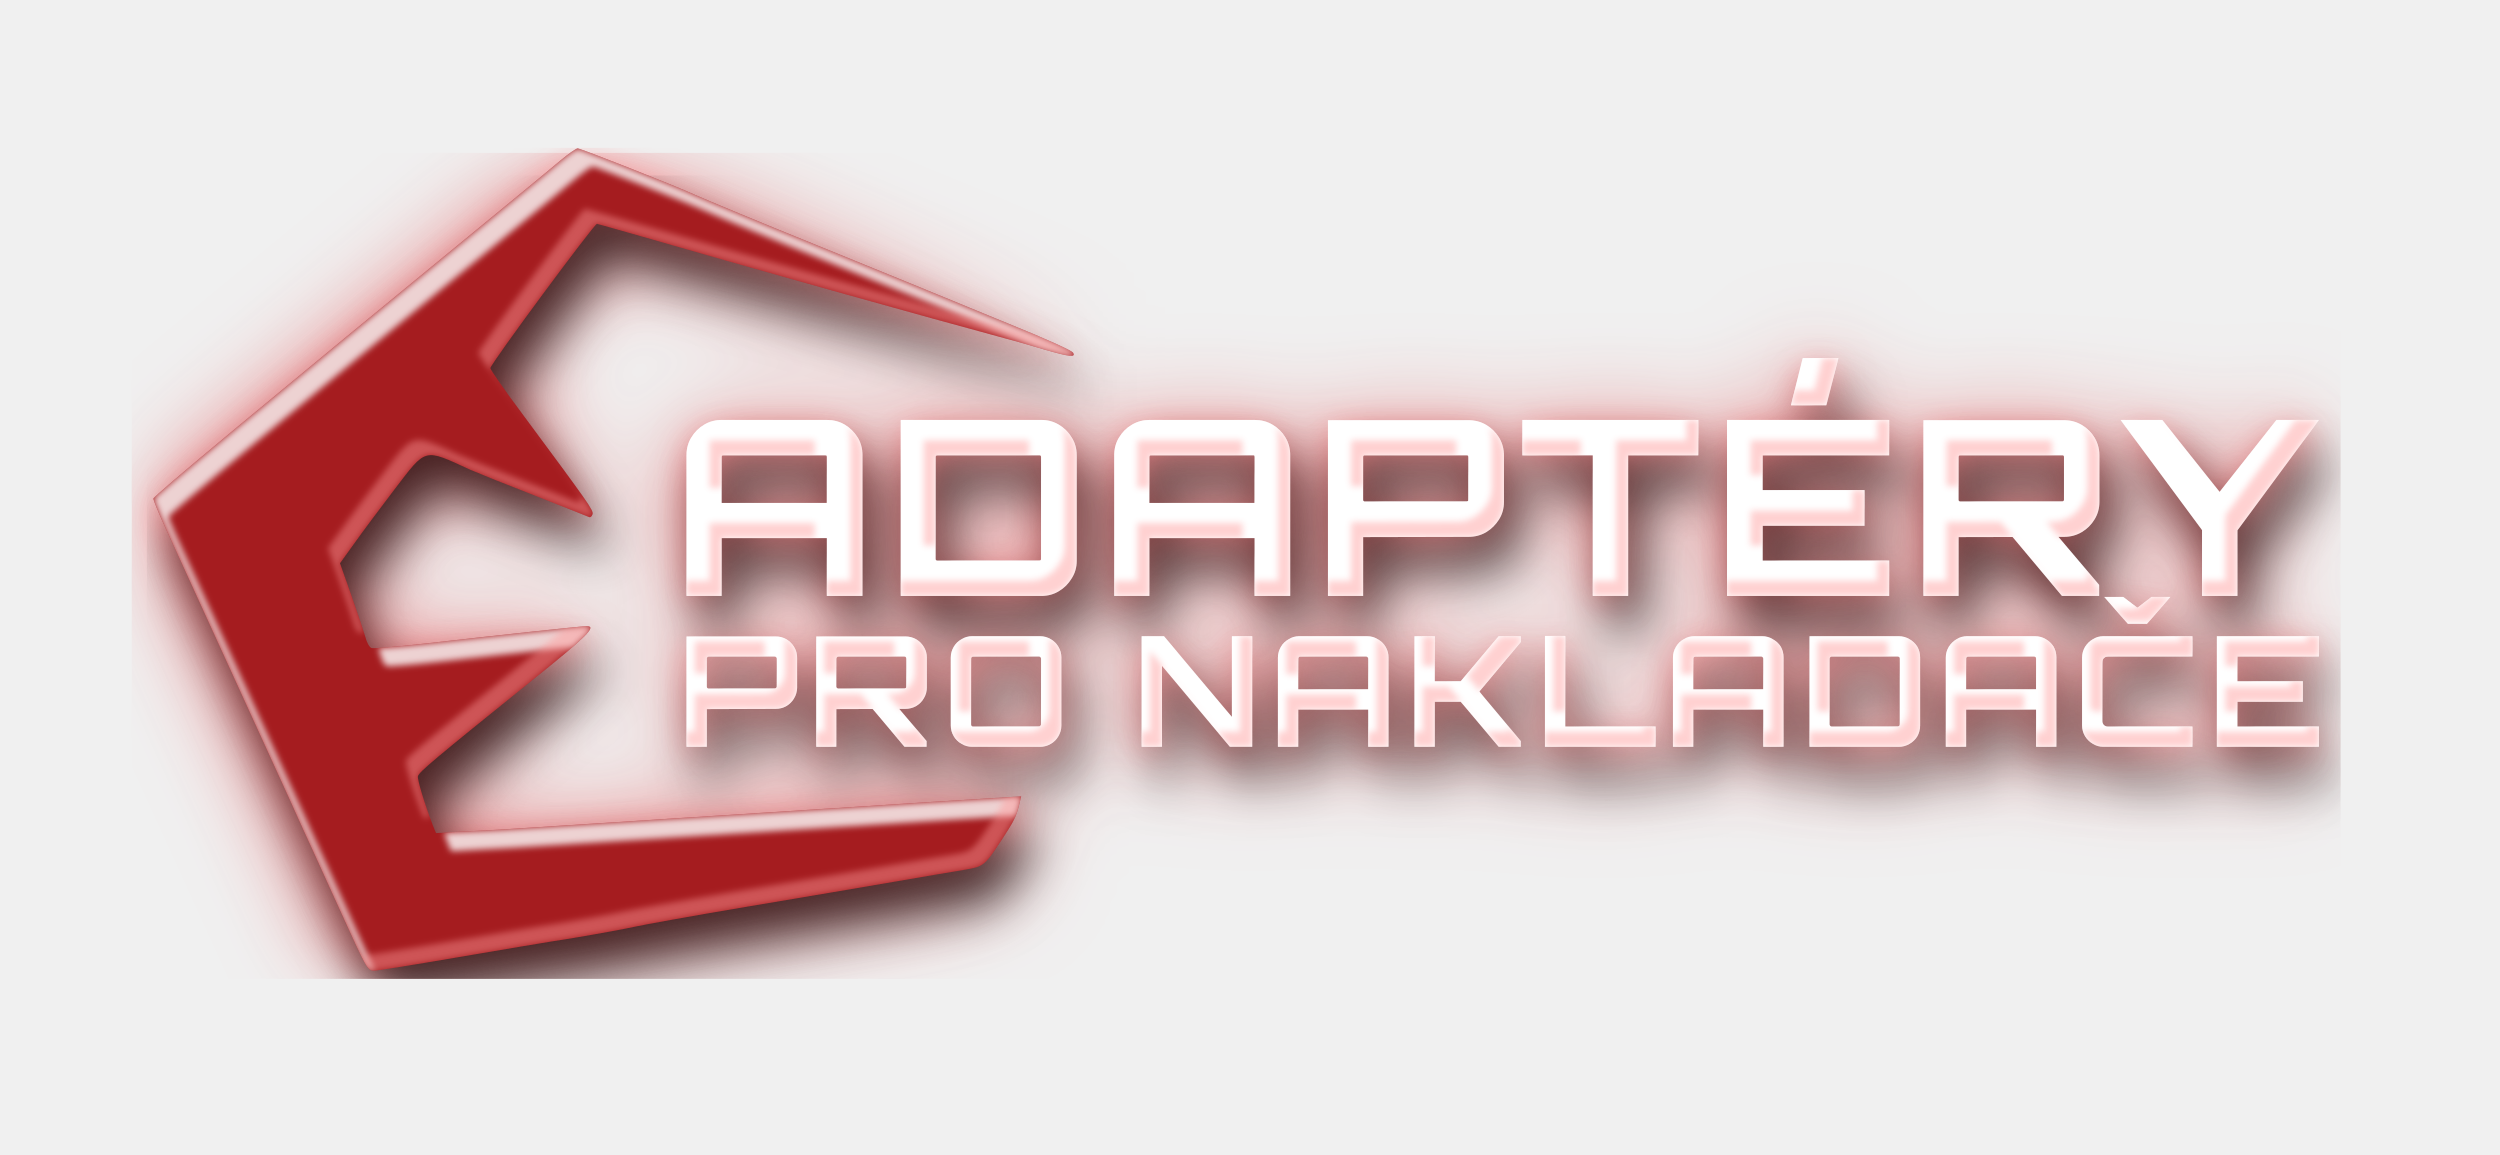
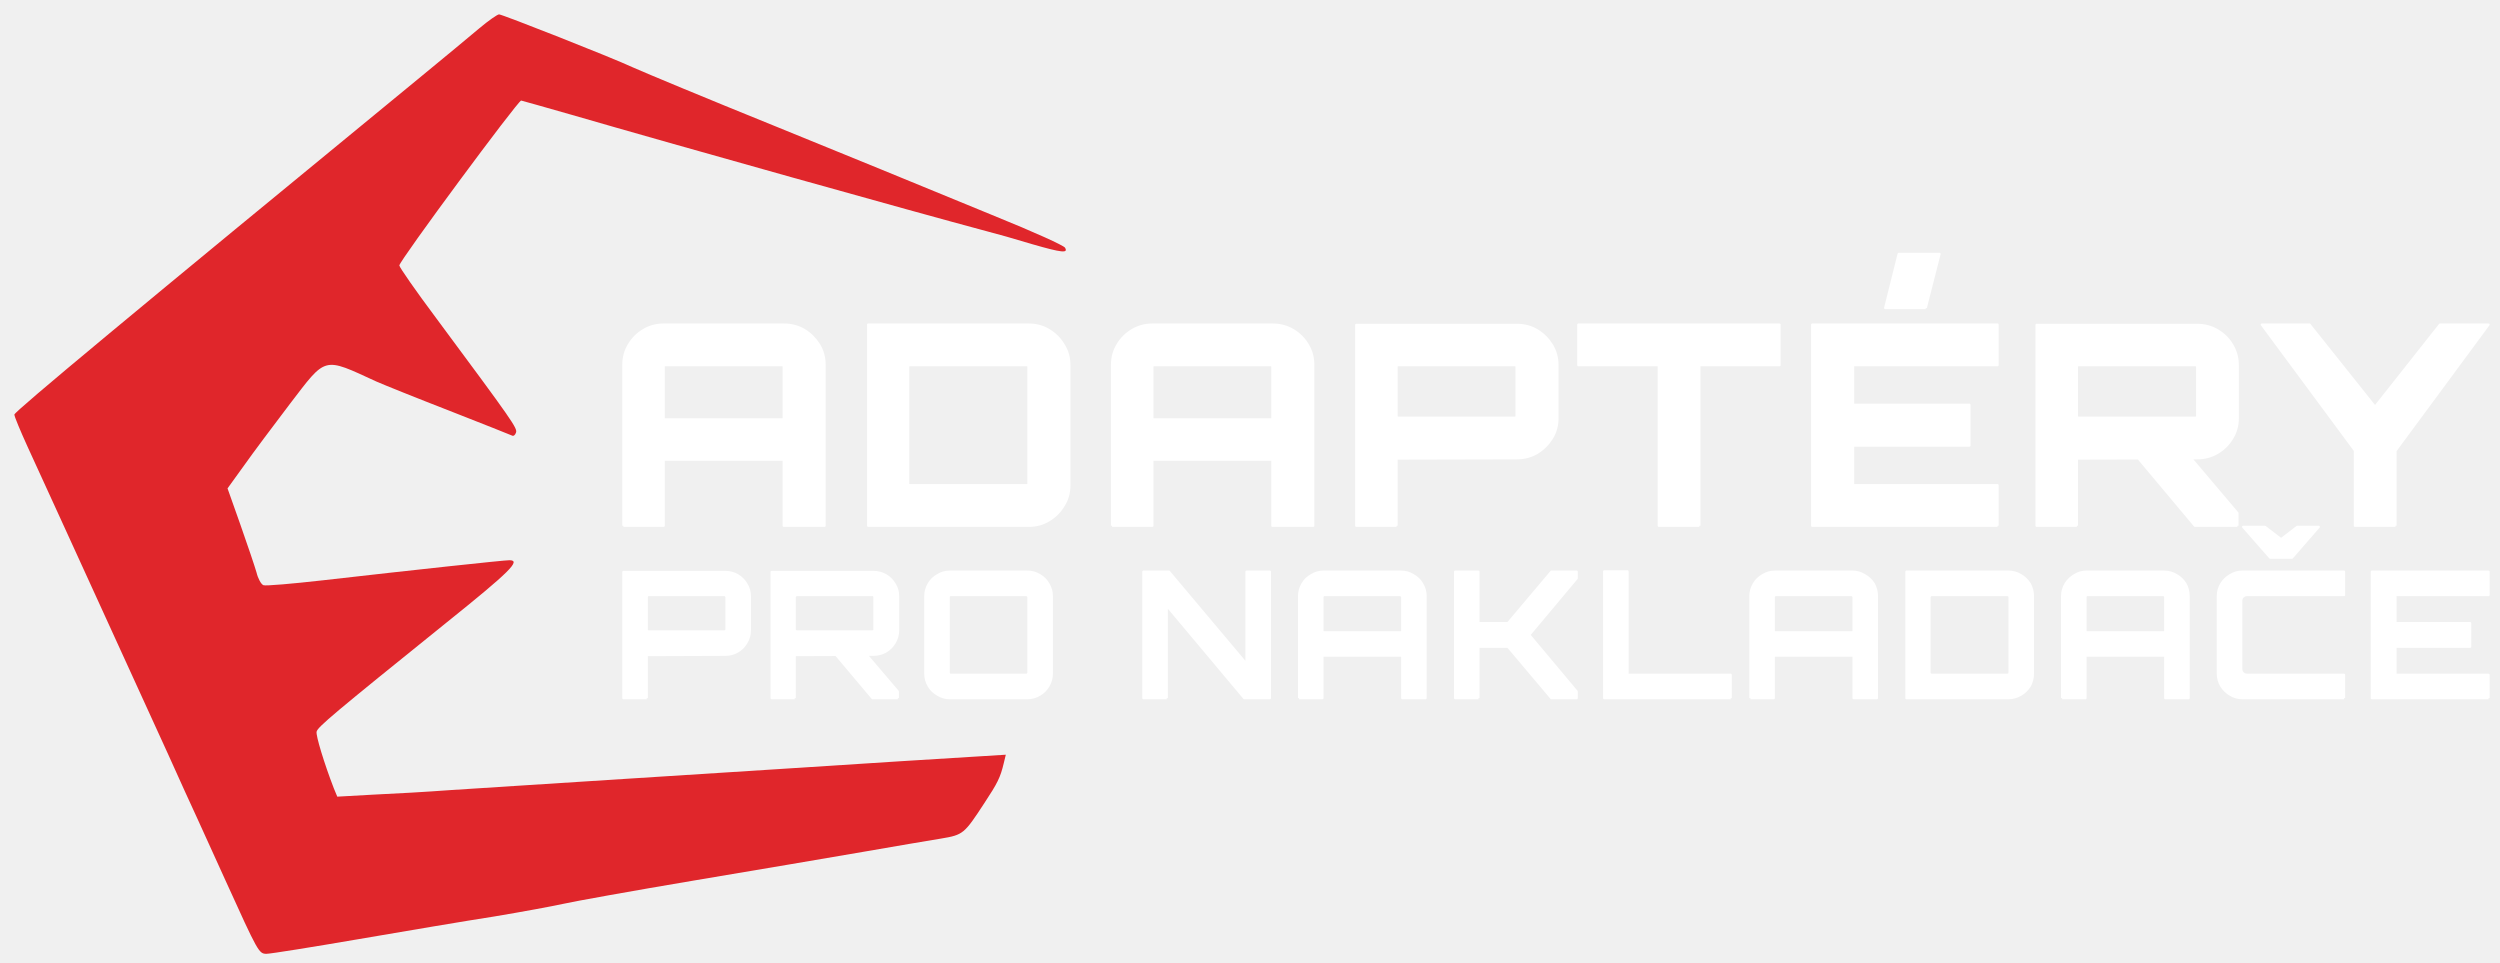
- <svg xmlns="http://www.w3.org/2000/svg" viewBox="-11 -43 994.2 459" role="img" aria-label="Adaptéry pro nakladače">
-   <defs id="fx-defs">
-     <filter id="fx" x="-1%" y="-1%" width="102%" height="102%" color-interpolation-filters="sRGB">
-       <feGaussianBlur in="SourceAlpha" stdDeviation="20" result="g0" />
-       <feOffset in="g0" dy="5" result="go0" />
-       <feFlood flood-color="#E0383C" flood-opacity="0.75" />
-       <feComposite in2="go0" operator="in" result="glow0" />
-       <feGaussianBlur in="SourceAlpha" stdDeviation="7" result="g1" />
-       <feOffset in="g1" dy="3" result="go1" />
-       <feFlood flood-color="#FF5A5E" flood-opacity="0.55" />
-       <feComposite in2="go1" operator="in" result="glow1" />
-       <feGaussianBlur in="SourceAlpha" stdDeviation="10" result="d1" />
-       <feOffset in="d1" dx="6" dy="14" result="d1o" />
-       <feFlood flood-color="#000" flood-opacity="0.7" />
-       <feComposite in2="d1o" operator="in" result="drop" />
-       <feOffset in="SourceAlpha" dx="6" dy="7.2" result="hlo" />
-       <feComposite in="SourceAlpha" in2="hlo" operator="out" result="hle" />
-       <feGaussianBlur in="hle" stdDeviation="1.3" result="hlb" />
-       <feFlood flood-color="#fff" flood-opacity="0.8" />
-       <feComposite in2="hlb" operator="in" />
-       <feComposite in2="SourceAlpha" operator="in" result="hl" />
-       <feOffset in="SourceAlpha" dx="-4.8" dy="-6" result="rfo" />
-       <feComposite in="SourceAlpha" in2="rfo" operator="out" result="rfe" />
-       <feGaussianBlur in="rfe" stdDeviation="1.3" result="rfb" />
-       <feFlood flood-color="#FF9A9A" flood-opacity="0.45" />
-       <feComposite in2="rfb" operator="in" />
-       <feComposite in2="SourceAlpha" operator="in" result="rf" />
-       <feMerge>
-         <feMergeNode in="glow0" />
-         <feMergeNode in="glow1" />
-         <feMergeNode in="drop" />
-         <feMergeNode in="SourceGraphic" />
-         <feMergeNode in="hl" />
-         <feMergeNode in="rf" />
-       </feMerge>
-     </filter>
-   </defs>
-   <g filter="url(#fx)">
-     <path fill="#A51C1F" transform="translate(0 360) scale(.1 -.1)" d="M2119 3392 c-31 -26 -127 -106 -215 -178 -988 -811 -1404 -1157 -1404 -1167 0 -7 21 -57 46 -112 25 -55 79 -172 119 -260 40 -88 123 -270 185 -405 62 -135 145 -317 185 -405 39 -88 85 -187 100 -220 15 -33 60 -132 100 -220 114 -251 116 -255 143 -255 13 0 157 23 320 51 163 28 376 64 473 79 96 16 204 36 240 44 35 8 240 45 454 81 215 36 480 81 590 100 110 19 232 40 270 46 78 13 81 16 151 123 46 70 56 89 68 140 l7 29 -113 -7 c-62 -4 -178 -11 -258 -16 -219 -14 -571 -37 -1015 -65 -220 -14 -465 -30 -545 -35 -80 -6 -202 -13 -271 -16 l-125 -7 -12 29 c-34 88 -63 184 -60 197 3 16 59 63 451 379 223 179 262 218 220 218 -19 0 -335 -34 -650 -70 -106 -12 -199 -20 -206 -17 -8 3 -19 23 -24 44 -6 21 -31 95 -56 166 l-45 127 57 79 c31 44 103 140 160 215 128 167 114 164 301 78 25 -11 139 -57 255 -102 115 -45 213 -84 217 -86 5 -3 11 1 14 10 6 15 -11 39 -278 399 -71 95 -128 177 -128 183 0 16 413 574 424 574 2 0 82 -23 177 -50 358 -104 1193 -338 1444 -405 28 -7 99 -27 158 -45 104 -30 126 -32 114 -12 -6 8 -99 51 -257 115 -221 91 -555 228 -750 307 -247 100 -451 185 -496 205 -75 35 -456 185 -467 185 -7 -1 -37 -22 -68 -48z" />
-     <path fill="#FFFFFF" d="M262 194L262 194L262 138Q262 134.1 263.9 131Q265.8 127.8 269 125.9Q272.1 124 276 124L276 124L317.9 124Q321.8 124 325 125.9Q328.1 127.8 330.1 131Q332 134.1 332 138L332 138L332 194L317.8 194L317.8 171L276 171L276 194L262 194M276 157L276 157L317.8 157L317.8 138.7Q317.8 138.4 317.7 138.2Q317.5 138.1 317.2 138.1L317.2 138.1L276.6 138.1Q276.3 138.1 276.1 138.2Q276 138.4 276 138.7L276 138.7L276 157M403.1 194L347.2 194L347.2 124L403.1 124Q407 124 410.1 125.9Q413.3 127.8 415.2 131Q417.2 134.1 417.2 138L417.2 138L417.2 180Q417.2 183.9 415.2 187Q413.3 190.2 410.1 192.1Q407 194 403.1 194L403.1 194M361.7 179.9L361.7 179.9L402.4 179.9Q402.7 179.9 402.8 179.8Q403 179.6 403 179.3L403 179.3L403 138.7Q403 138.4 402.8 138.2Q402.7 138.1 402.4 138.1L402.4 138.1L361.7 138.1Q361.5 138.1 361.3 138.2Q361.1 138.4 361.1 138.7L361.1 138.7L361.1 179.3Q361.1 179.6 361.3 179.8Q361.5 179.9 361.7 179.9M432.1 194L432.1 194L432.1 138Q432.1 134.1 434 131Q435.9 127.8 439.1 125.9Q442.3 124 446.1 124L446.1 124L488 124Q491.9 124 495.1 125.9Q498.3 127.8 500.2 131Q502.1 134.1 502.1 138L502.1 138L502.1 194L487.9 194L487.9 171L446.1 171L446.1 194L432.1 194M446.1 157L446.1 157L487.9 157L487.9 138.7Q487.9 138.4 487.8 138.2Q487.7 138.1 487.4 138.1L487.4 138.1L446.7 138.1Q446.4 138.1 446.3 138.2Q446.1 138.4 446.1 138.7L446.1 138.7L446.1 157M531.1 194L517.1 194L517.1 124.1L573 124.1Q576.9 124.1 580.1 126Q583.2 127.9 585.2 131.1Q587.1 134.3 587.1 138.1L587.1 138.1L587.1 156.6Q587.1 160.4 585.2 163.5Q583.2 166.7 580.1 168.6Q576.9 170.5 573 170.5L573 170.5L531.1 170.6L531.1 194M531.7 156.4L531.7 156.4L572.3 156.4Q572.6 156.4 572.8 156.2Q572.9 156.1 572.9 155.9L572.9 155.9L572.9 138.7Q572.9 138.4 572.8 138.2Q572.6 138.1 572.3 138.1L572.3 138.1L531.7 138.1Q531.4 138.1 531.3 138.2Q531.1 138.4 531.1 138.7L531.1 138.7L531.1 155.9Q531.1 156.1 531.3 156.2Q531.4 156.4 531.7 156.4M636.5 194L622.4 194L622.4 194L622.4 138.1L594.4 138.1L594.4 124L664.4 124L664.4 138.1L636.5 138.1L636.5 194M740.3 194L675.8 194L675.8 124L740.3 124L740.3 138.1L690 138.1L690 151.9L730.5 151.9L730.5 166.1L690 166.1L690 179.9L740.3 179.9L740.3 194M715.3 118.2L701.2 118.2L701.2 118.2L705.9 99.4L720.1 99.4L715.3 118.2M823.8 194L809 194L788.3 169.3L806.6 169.3L823.8 189.6L823.8 194M767.9 194L753.9 194L753.9 124.1L809.8 124.1Q813.7 124.1 816.9 126Q820.1 127.9 822 131.1Q823.9 134.3 823.9 138.1L823.9 138.1L823.9 156.6Q823.9 160.4 822 163.5Q820.1 166.7 816.9 168.6Q813.7 170.5 809.8 170.5L809.8 170.5L767.9 170.6L767.9 194M768.5 156.4L768.5 156.4L809.2 156.4Q809.5 156.4 809.6 156.2Q809.8 156.1 809.8 155.9L809.8 155.9L809.8 138.7Q809.8 138.4 809.6 138.2Q809.5 138.1 809.2 138.1L809.2 138.1L768.5 138.1Q768.2 138.1 768.1 138.2Q767.9 138.4 767.9 138.7L767.9 138.7L767.9 155.9Q767.9 156.1 768.1 156.2Q768.2 156.4 768.5 156.4M878.8 194L864.7 194L864.7 194L864.7 167.8L832.3 124L848.9 124L871.7 152.6L894.3 124L911.2 124L878.8 167.9L878.8 194M270.1 254L262 254L262 210.1L297.4 210.1Q299.8 210.1 301.7 211.2Q303.7 212.4 304.8 214.3Q306 216.2 306 218.6L306 218.6L306 230.4Q306 232.7 304.8 234.7Q303.7 236.6 301.7 237.8Q299.8 238.9 297.4 238.9L297.4 238.9L270.1 239L270.1 254M270.8 230.8L270.8 230.8L297.1 230.8Q297.4 230.8 297.6 230.6Q297.9 230.4 297.9 230.1L297.9 230.1L297.9 218.9Q297.9 218.6 297.6 218.3Q297.4 218.1 297.1 218.1L297.1 218.1L270.8 218.1Q270.5 218.1 270.3 218.3Q270.1 218.6 270.1 218.9L270.1 218.9L270.1 230.1Q270.1 230.4 270.3 230.6Q270.5 230.8 270.8 230.8M357.5 254L348.7 254L335.4 238.2L346 238.2L357.5 251.7L357.5 254M321.6 254L313.6 254L313.6 210.1L349 210.1Q351.3 210.1 353.3 211.2Q355.3 212.4 356.4 214.3Q357.6 216.2 357.6 218.6L357.6 218.6L357.6 230.4Q357.6 232.7 356.4 234.7Q355.3 236.6 353.3 237.8Q351.3 238.9 349 238.9L349 238.9L321.6 239L321.6 254M322.4 230.8L322.4 230.8L348.7 230.8Q349 230.8 349.2 230.6Q349.4 230.4 349.4 230.1L349.4 230.1L349.4 218.9Q349.4 218.6 349.2 218.3Q349 218.1 348.7 218.1L348.7 218.1L322.4 218.1Q322.1 218.1 321.9 218.3Q321.6 218.6 321.6 218.9L321.6 218.9L321.6 230.1Q321.6 230.4 321.9 230.6Q322.1 230.8 322.4 230.8M402.6 254L375.6 254Q373.3 254 371.4 252.8Q369.4 251.7 368.3 249.8Q367.1 247.8 367.1 245.5L367.1 245.5L367.1 218.5Q367.1 216.2 368.3 214.2Q369.4 212.3 371.4 211.2Q373.3 210 375.6 210L375.6 210L402.6 210Q404.9 210 406.9 211.2Q408.8 212.3 409.9 214.2Q411.1 216.2 411.1 218.5L411.1 218.5L411.1 245.5Q411.1 247.8 409.9 249.8Q408.8 251.7 406.9 252.8Q404.9 254 402.6 254L402.6 254M375.9 245.9L375.9 245.9L402.2 245.9Q402.5 245.9 402.7 245.7Q403 245.4 403 245.1L403 245.1L403 218.9Q403 218.6 402.7 218.3Q402.5 218.1 402.2 218.1L402.2 218.1L375.9 218.1Q375.6 218.1 375.4 218.3Q375.2 218.6 375.2 218.9L375.2 218.9L375.2 245.1Q375.2 245.4 375.4 245.7Q375.6 245.9 375.9 245.9M451.1 254L443 254L443 210L451.9 210L478.9 242.1L478.9 210L487 210L487 254L478.1 254L451.1 221.8L451.1 254M497.2 254L497.2 254L497.2 218.5Q497.2 216.2 498.4 214.2Q499.5 212.3 501.5 211.2Q503.4 210 505.7 210L505.7 210L532.6 210Q535 210 536.9 211.2Q538.9 212.3 540 214.2Q541.2 216.2 541.2 218.5L541.2 218.5L541.2 254L533.1 254L533.1 239.2L505.3 239.2L505.3 254L497.2 254M505.3 231.1L505.3 231.1L533.1 231.1L533.1 218.9Q533.1 218.6 532.8 218.3Q532.6 218.1 532.3 218.1L532.3 218.1L506 218.1Q505.7 218.1 505.5 218.3Q505.3 218.6 505.3 218.9L505.3 218.9L505.3 231.1M559.6 254L551.5 254L551.5 210L559.6 210L559.6 227.9L569.9 227.9L585 210L593.8 210L593.8 212.3L577.3 232L593.8 251.7L593.8 254L585 254L569.9 236.1L559.6 236.1L559.6 254M647.4 254L603.4 254L603.4 209.9L611.5 209.9L611.5 245.9L647.4 245.9L647.4 254M654.3 254L654.3 254L654.3 218.5Q654.3 216.2 655.5 214.2Q656.6 212.3 658.6 211.2Q660.5 210 662.8 210L662.8 210L689.8 210Q692.1 210 694 211.2Q696 212.3 697.2 214.2Q698.3 216.2 698.3 218.5L698.3 218.5L698.3 254L690.2 254L690.2 239.2L662.4 239.2L662.4 254L654.3 254M662.4 231.1L662.4 231.1L690.2 231.1L690.2 218.9Q690.2 218.6 689.9 218.3Q689.7 218.1 689.4 218.1L689.4 218.1L663.1 218.1Q662.8 218.1 662.6 218.3Q662.4 218.6 662.4 218.9L662.4 218.9L662.4 231.1M744.1 254L708.6 254L708.6 210L744.1 210Q746.4 210 748.4 211.2Q750.3 212.3 751.5 214.2Q752.6 216.2 752.6 218.5L752.6 218.5L752.6 245.5Q752.6 247.8 751.5 249.8Q750.3 251.7 748.4 252.8Q746.4 254 744.1 254L744.1 254M717.4 245.9L717.4 245.9L743.7 245.9Q744 245.9 744.3 245.7Q744.5 245.4 744.5 245.1L744.5 245.1L744.5 218.9Q744.5 218.6 744.3 218.3Q744 218.1 743.7 218.1L743.7 218.1L717.4 218.1Q717.1 218.1 716.9 218.3Q716.6 218.6 716.6 218.9L716.6 218.9L716.6 245.1Q716.6 245.4 716.9 245.7Q717.1 245.9 717.4 245.9M762.8 254L762.8 254L762.8 218.5Q762.8 216.2 764 214.2Q765.2 212.3 767.1 211.2Q769 210 771.3 210L771.3 210L798.3 210Q800.6 210 802.6 211.2Q804.5 212.3 805.7 214.2Q806.8 216.2 806.8 218.5L806.8 218.5L806.8 254L798.7 254L798.7 239.2L770.9 239.2L770.9 254L762.8 254M770.9 231.1L770.9 231.1L798.7 231.1L798.7 218.9Q798.7 218.6 798.5 218.3Q798.2 218.1 797.9 218.1L797.9 218.1L771.6 218.1Q771.3 218.1 771.1 218.3Q770.9 218.6 770.9 218.9L770.9 218.9L770.9 231.1M860.9 254L825.5 254Q823.2 254 821.3 252.8Q819.4 251.7 818.2 249.8Q817 247.8 817 245.5L817 245.5L817 218.5Q817 216.2 818.2 214.2Q819.4 212.3 821.3 211.2Q823.2 210 825.5 210L825.5 210L860.9 210L860.9 218.1L827.2 218.1Q826.3 218.1 825.7 218.7Q825.1 219.2 825.1 220.3L825.1 220.3L825.1 243.7Q825.1 244.7 825.7 245.3Q826.3 245.9 827.2 245.9L827.2 245.9L860.9 245.9L860.9 254M825.8 194.4L833.4 194.4L839.0 198.7L844.6 194.4L852.1 194.4L842.8 205.1L835.2 205.1ZM911.2 254L870.6 254L870.6 210L911.2 210L911.2 218.1L878.8 218.1L878.8 227.9L904.8 227.9L904.8 236.1L878.8 236.1L878.8 245.9L911.2 245.9L911.2 254" />
-   </g>
+ <svg xmlns="http://www.w3.org/2000/svg" viewBox="45 11 870.2 335" role="img" aria-label="Adaptéry pro nakladače">
+   <path fill="#E0262B" transform="translate(0 360) scale(.1 -.1)" d="M2119 3392 c-31 -26 -127 -106 -215 -178 -988 -811 -1404 -1157 -1404 -1167 0 -7 21 -57 46 -112 25 -55 79 -172 119 -260 40 -88 123 -270 185 -405 62 -135 145 -317 185 -405 39 -88 85 -187 100 -220 15 -33 60 -132 100 -220 114 -251 116 -255 143 -255 13 0 157 23 320 51 163 28 376 64 473 79 96 16 204 36 240 44 35 8 240 45 454 81 215 36 480 81 590 100 110 19 232 40 270 46 78 13 81 16 151 123 46 70 56 89 68 140 l7 29 -113 -7 c-62 -4 -178 -11 -258 -16 -219 -14 -571 -37 -1015 -65 -220 -14 -465 -30 -545 -35 -80 -6 -202 -13 -271 -16 l-125 -7 -12 29 c-34 88 -63 184 -60 197 3 16 59 63 451 379 223 179 262 218 220 218 -19 0 -335 -34 -650 -70 -106 -12 -199 -20 -206 -17 -8 3 -19 23 -24 44 -6 21 -31 95 -56 166 l-45 127 57 79 c31 44 103 140 160 215 128 167 114 164 301 78 25 -11 139 -57 255 -102 115 -45 213 -84 217 -86 5 -3 11 1 14 10 6 15 -11 39 -278 399 -71 95 -128 177 -128 183 0 16 413 574 424 574 2 0 82 -23 177 -50 358 -104 1193 -338 1444 -405 28 -7 99 -27 158 -45 104 -30 126 -32 114 -12 -6 8 -99 51 -257 115 -221 91 -555 228 -750 307 -247 100 -451 185 -496 205 -75 35 -456 185 -467 185 -7 -1 -37 -22 -68 -48z" />
+   <path fill="#FFFFFF" stroke="#FFFFFF" stroke-width="0.8" stroke-linejoin="round" d="M262 194L262 194L262 138Q262 134.1 263.9 131Q265.8 127.8 269 125.9Q272.1 124 276 124L276 124L317.9 124Q321.8 124 325 125.9Q328.1 127.8 330.1 131Q332 134.1 332 138L332 138L332 194L317.8 194L317.8 171L276 171L276 194L262 194M276 157L276 157L317.8 157L317.8 138.7Q317.8 138.4 317.7 138.2Q317.5 138.1 317.2 138.1L317.2 138.1L276.6 138.1Q276.3 138.1 276.1 138.2Q276 138.4 276 138.7L276 138.7L276 157M403.1 194L347.2 194L347.2 124L403.1 124Q407 124 410.1 125.9Q413.3 127.8 415.2 131Q417.2 134.1 417.2 138L417.2 138L417.2 180Q417.2 183.9 415.2 187Q413.3 190.2 410.1 192.1Q407 194 403.1 194L403.1 194M361.7 179.9L361.7 179.9L402.4 179.9Q402.7 179.9 402.8 179.8Q403 179.6 403 179.3L403 179.3L403 138.7Q403 138.4 402.8 138.2Q402.7 138.1 402.4 138.1L402.4 138.1L361.7 138.1Q361.5 138.1 361.3 138.2Q361.1 138.4 361.1 138.7L361.1 138.7L361.1 179.3Q361.1 179.6 361.3 179.8Q361.5 179.9 361.7 179.9M432.1 194L432.1 194L432.1 138Q432.1 134.1 434 131Q435.9 127.8 439.1 125.9Q442.3 124 446.1 124L446.1 124L488 124Q491.9 124 495.1 125.9Q498.3 127.8 500.2 131Q502.1 134.1 502.1 138L502.1 138L502.1 194L487.9 194L487.9 171L446.1 171L446.1 194L432.1 194M446.1 157L446.1 157L487.9 157L487.9 138.7Q487.9 138.4 487.8 138.2Q487.7 138.1 487.4 138.1L487.4 138.1L446.7 138.1Q446.4 138.1 446.3 138.2Q446.1 138.4 446.1 138.7L446.1 138.7L446.1 157M531.1 194L517.1 194L517.1 124.1L573 124.1Q576.9 124.1 580.1 126Q583.2 127.9 585.2 131.1Q587.1 134.3 587.1 138.1L587.1 138.1L587.1 156.6Q587.1 160.4 585.2 163.5Q583.2 166.7 580.1 168.6Q576.9 170.5 573 170.5L573 170.5L531.1 170.6L531.1 194M531.7 156.4L531.7 156.4L572.3 156.4Q572.6 156.4 572.8 156.2Q572.9 156.1 572.9 155.9L572.9 155.9L572.9 138.7Q572.9 138.4 572.8 138.2Q572.6 138.1 572.3 138.1L572.3 138.1L531.7 138.1Q531.4 138.1 531.3 138.2Q531.1 138.4 531.1 138.7L531.1 138.7L531.1 155.9Q531.1 156.1 531.3 156.2Q531.4 156.4 531.7 156.4M636.5 194L622.4 194L622.4 194L622.4 138.1L594.4 138.1L594.4 124L664.4 124L664.4 138.1L636.5 138.1L636.5 194M740.3 194L675.8 194L675.8 124L740.3 124L740.3 138.1L690 138.1L690 151.9L730.5 151.9L730.5 166.1L690 166.1L690 179.9L740.3 179.9L740.3 194M715.3 118.2L701.2 118.2L701.2 118.2L705.9 99.4L720.1 99.4L715.3 118.2M823.8 194L809 194L788.3 169.3L806.6 169.3L823.8 189.6L823.8 194M767.9 194L753.9 194L753.9 124.1L809.8 124.1Q813.7 124.1 816.9 126Q820.1 127.9 822 131.1Q823.9 134.3 823.9 138.1L823.9 138.1L823.9 156.6Q823.9 160.4 822 163.5Q820.1 166.7 816.9 168.6Q813.7 170.5 809.8 170.5L809.8 170.5L767.9 170.6L767.9 194M768.5 156.4L768.5 156.4L809.2 156.4Q809.5 156.4 809.6 156.2Q809.8 156.1 809.8 155.9L809.8 155.9L809.8 138.7Q809.8 138.4 809.6 138.2Q809.5 138.1 809.2 138.1L809.2 138.1L768.5 138.1Q768.2 138.1 768.1 138.2Q767.9 138.4 767.9 138.7L767.9 138.7L767.9 155.9Q767.9 156.1 768.1 156.2Q768.2 156.4 768.5 156.4M878.8 194L864.7 194L864.7 194L864.7 167.8L832.3 124L848.9 124L871.7 152.6L894.3 124L911.2 124L878.8 167.9L878.8 194M270.1 254L262 254L262 210.1L297.4 210.1Q299.8 210.1 301.7 211.2Q303.7 212.4 304.8 214.3Q306 216.2 306 218.6L306 218.6L306 230.4Q306 232.7 304.8 234.7Q303.7 236.6 301.7 237.8Q299.8 238.9 297.4 238.9L297.4 238.9L270.1 239L270.1 254M270.8 230.8L270.8 230.8L297.1 230.8Q297.4 230.8 297.6 230.6Q297.9 230.4 297.9 230.1L297.9 230.1L297.9 218.9Q297.9 218.6 297.6 218.3Q297.4 218.1 297.1 218.1L297.1 218.1L270.8 218.1Q270.5 218.1 270.3 218.3Q270.1 218.6 270.1 218.9L270.1 218.9L270.1 230.1Q270.1 230.4 270.3 230.6Q270.5 230.8 270.8 230.8M357.5 254L348.7 254L335.4 238.2L346 238.2L357.5 251.7L357.5 254M321.6 254L313.6 254L313.6 210.1L349 210.1Q351.3 210.1 353.3 211.2Q355.3 212.4 356.4 214.3Q357.6 216.2 357.6 218.6L357.6 218.6L357.6 230.4Q357.6 232.7 356.4 234.7Q355.3 236.6 353.3 237.8Q351.3 238.9 349 238.9L349 238.9L321.6 239L321.6 254M322.4 230.8L322.4 230.8L348.7 230.8Q349 230.8 349.2 230.6Q349.4 230.4 349.4 230.1L349.4 230.1L349.4 218.9Q349.4 218.6 349.2 218.3Q349 218.1 348.7 218.1L348.7 218.1L322.4 218.1Q322.1 218.1 321.9 218.3Q321.6 218.6 321.6 218.9L321.6 218.9L321.6 230.1Q321.6 230.4 321.9 230.6Q322.1 230.8 322.4 230.8M402.6 254L375.6 254Q373.3 254 371.4 252.8Q369.4 251.7 368.3 249.8Q367.1 247.8 367.1 245.5L367.1 245.5L367.1 218.5Q367.1 216.2 368.3 214.2Q369.4 212.3 371.4 211.2Q373.3 210 375.6 210L375.6 210L402.6 210Q404.9 210 406.9 211.2Q408.8 212.3 409.9 214.2Q411.1 216.2 411.1 218.5L411.1 218.5L411.1 245.5Q411.1 247.8 409.9 249.8Q408.8 251.7 406.9 252.8Q404.9 254 402.6 254L402.6 254M375.9 245.9L375.9 245.9L402.2 245.9Q402.5 245.9 402.7 245.7Q403 245.4 403 245.1L403 245.1L403 218.9Q403 218.6 402.7 218.3Q402.5 218.1 402.2 218.1L402.2 218.1L375.9 218.1Q375.6 218.1 375.4 218.3Q375.2 218.6 375.2 218.9L375.2 218.9L375.2 245.1Q375.2 245.4 375.4 245.7Q375.6 245.9 375.9 245.9M451.1 254L443 254L443 210L451.9 210L478.9 242.1L478.9 210L487 210L487 254L478.1 254L451.1 221.8L451.1 254M497.2 254L497.2 254L497.2 218.5Q497.2 216.2 498.4 214.2Q499.5 212.3 501.5 211.2Q503.4 210 505.7 210L505.7 210L532.6 210Q535 210 536.9 211.2Q538.9 212.3 540 214.2Q541.2 216.2 541.2 218.5L541.2 218.5L541.2 254L533.1 254L533.1 239.2L505.3 239.2L505.3 254L497.2 254M505.3 231.1L505.3 231.1L533.1 231.1L533.1 218.9Q533.1 218.6 532.8 218.3Q532.6 218.1 532.3 218.1L532.3 218.1L506 218.1Q505.7 218.1 505.5 218.3Q505.3 218.6 505.3 218.9L505.3 218.9L505.3 231.1M559.6 254L551.5 254L551.5 210L559.6 210L559.6 227.9L569.9 227.9L585 210L593.8 210L593.8 212.3L577.3 232L593.8 251.7L593.8 254L585 254L569.9 236.1L559.6 236.1L559.6 254M647.4 254L603.4 254L603.4 209.9L611.5 209.9L611.5 245.9L647.4 245.9L647.4 254M654.3 254L654.3 254L654.3 218.5Q654.3 216.2 655.5 214.2Q656.6 212.3 658.6 211.2Q660.5 210 662.8 210L662.8 210L689.8 210Q692.1 210 694 211.2Q696 212.3 697.2 214.2Q698.3 216.2 698.3 218.5L698.3 218.5L698.3 254L690.2 254L690.2 239.2L662.4 239.2L662.4 254L654.3 254M662.4 231.1L662.4 231.1L690.2 231.1L690.2 218.9Q690.2 218.6 689.9 218.3Q689.7 218.1 689.4 218.1L689.4 218.1L663.1 218.1Q662.8 218.1 662.6 218.3Q662.4 218.6 662.4 218.9L662.4 218.9L662.4 231.1M744.1 254L708.6 254L708.6 210L744.1 210Q746.4 210 748.4 211.2Q750.3 212.3 751.5 214.2Q752.6 216.2 752.6 218.5L752.6 218.5L752.6 245.5Q752.6 247.8 751.5 249.8Q750.3 251.7 748.4 252.8Q746.4 254 744.1 254L744.1 254M717.4 245.9L717.4 245.9L743.7 245.9Q744 245.9 744.3 245.7Q744.5 245.4 744.5 245.1L744.5 245.1L744.5 218.9Q744.5 218.6 744.3 218.3Q744 218.1 743.7 218.1L743.7 218.1L717.4 218.1Q717.1 218.1 716.9 218.3Q716.6 218.6 716.6 218.9L716.6 218.9L716.6 245.1Q716.6 245.4 716.9 245.7Q717.1 245.9 717.4 245.9M762.8 254L762.8 254L762.8 218.5Q762.8 216.2 764 214.2Q765.2 212.3 767.1 211.2Q769 210 771.3 210L771.3 210L798.3 210Q800.6 210 802.6 211.2Q804.5 212.3 805.7 214.2Q806.8 216.2 806.8 218.5L806.8 218.5L806.8 254L798.7 254L798.7 239.2L770.9 239.2L770.9 254L762.8 254M770.9 231.1L770.9 231.1L798.7 231.1L798.7 218.9Q798.7 218.6 798.5 218.3Q798.2 218.1 797.9 218.1L797.9 218.1L771.6 218.1Q771.3 218.1 771.1 218.3Q770.9 218.6 770.9 218.9L770.9 218.9L770.9 231.1M860.9 254L825.5 254Q823.2 254 821.3 252.8Q819.4 251.7 818.2 249.8Q817 247.8 817 245.5L817 245.5L817 218.5Q817 216.2 818.2 214.2Q819.4 212.3 821.3 211.2Q823.2 210 825.5 210L825.5 210L860.9 210L860.9 218.1L827.2 218.1Q826.3 218.1 825.7 218.7Q825.1 219.2 825.1 220.3L825.1 220.3L825.1 243.7Q825.1 244.7 825.7 245.3Q826.3 245.9 827.2 245.9L827.2 245.9L860.9 245.9L860.9 254M825.8 194.4L833.4 194.4L839.0 198.7L844.6 194.4L852.1 194.4L842.8 205.1L835.2 205.1ZM911.2 254L870.6 254L870.6 210L911.2 210L911.2 218.1L878.8 218.1L878.8 227.9L904.8 227.9L904.8 236.1L878.8 236.1L878.8 245.9L911.2 245.9L911.2 254" />
</svg>
